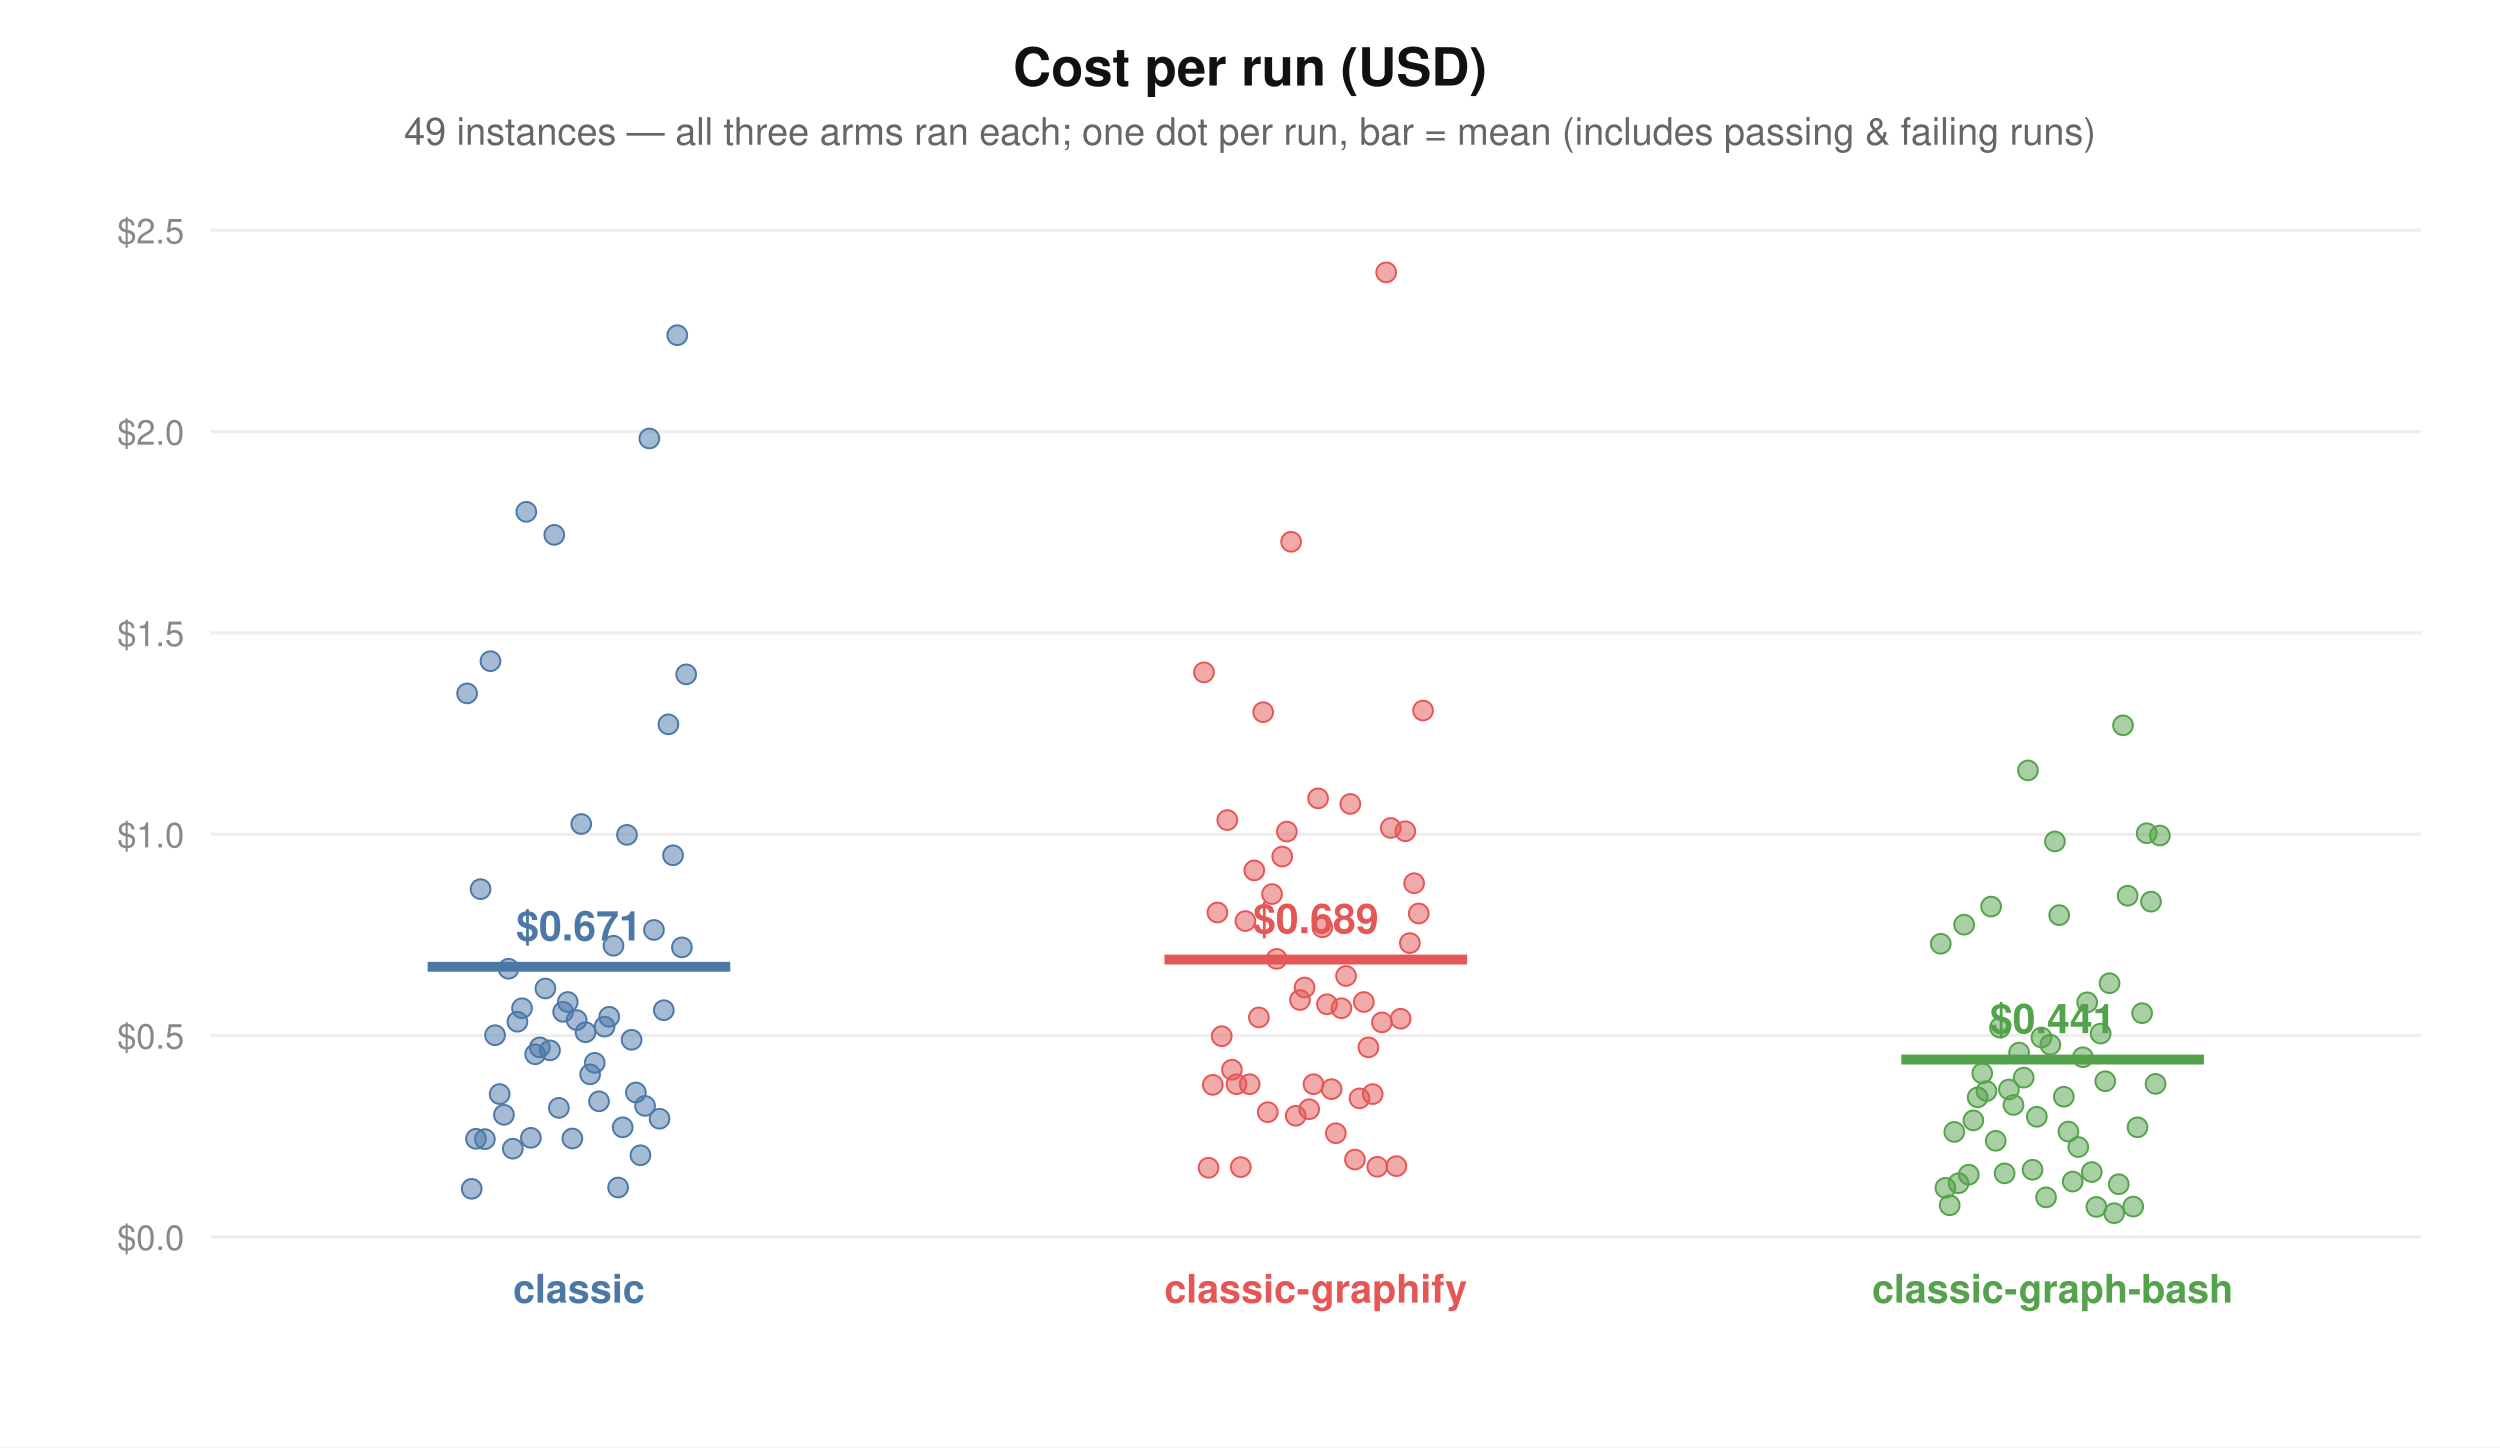
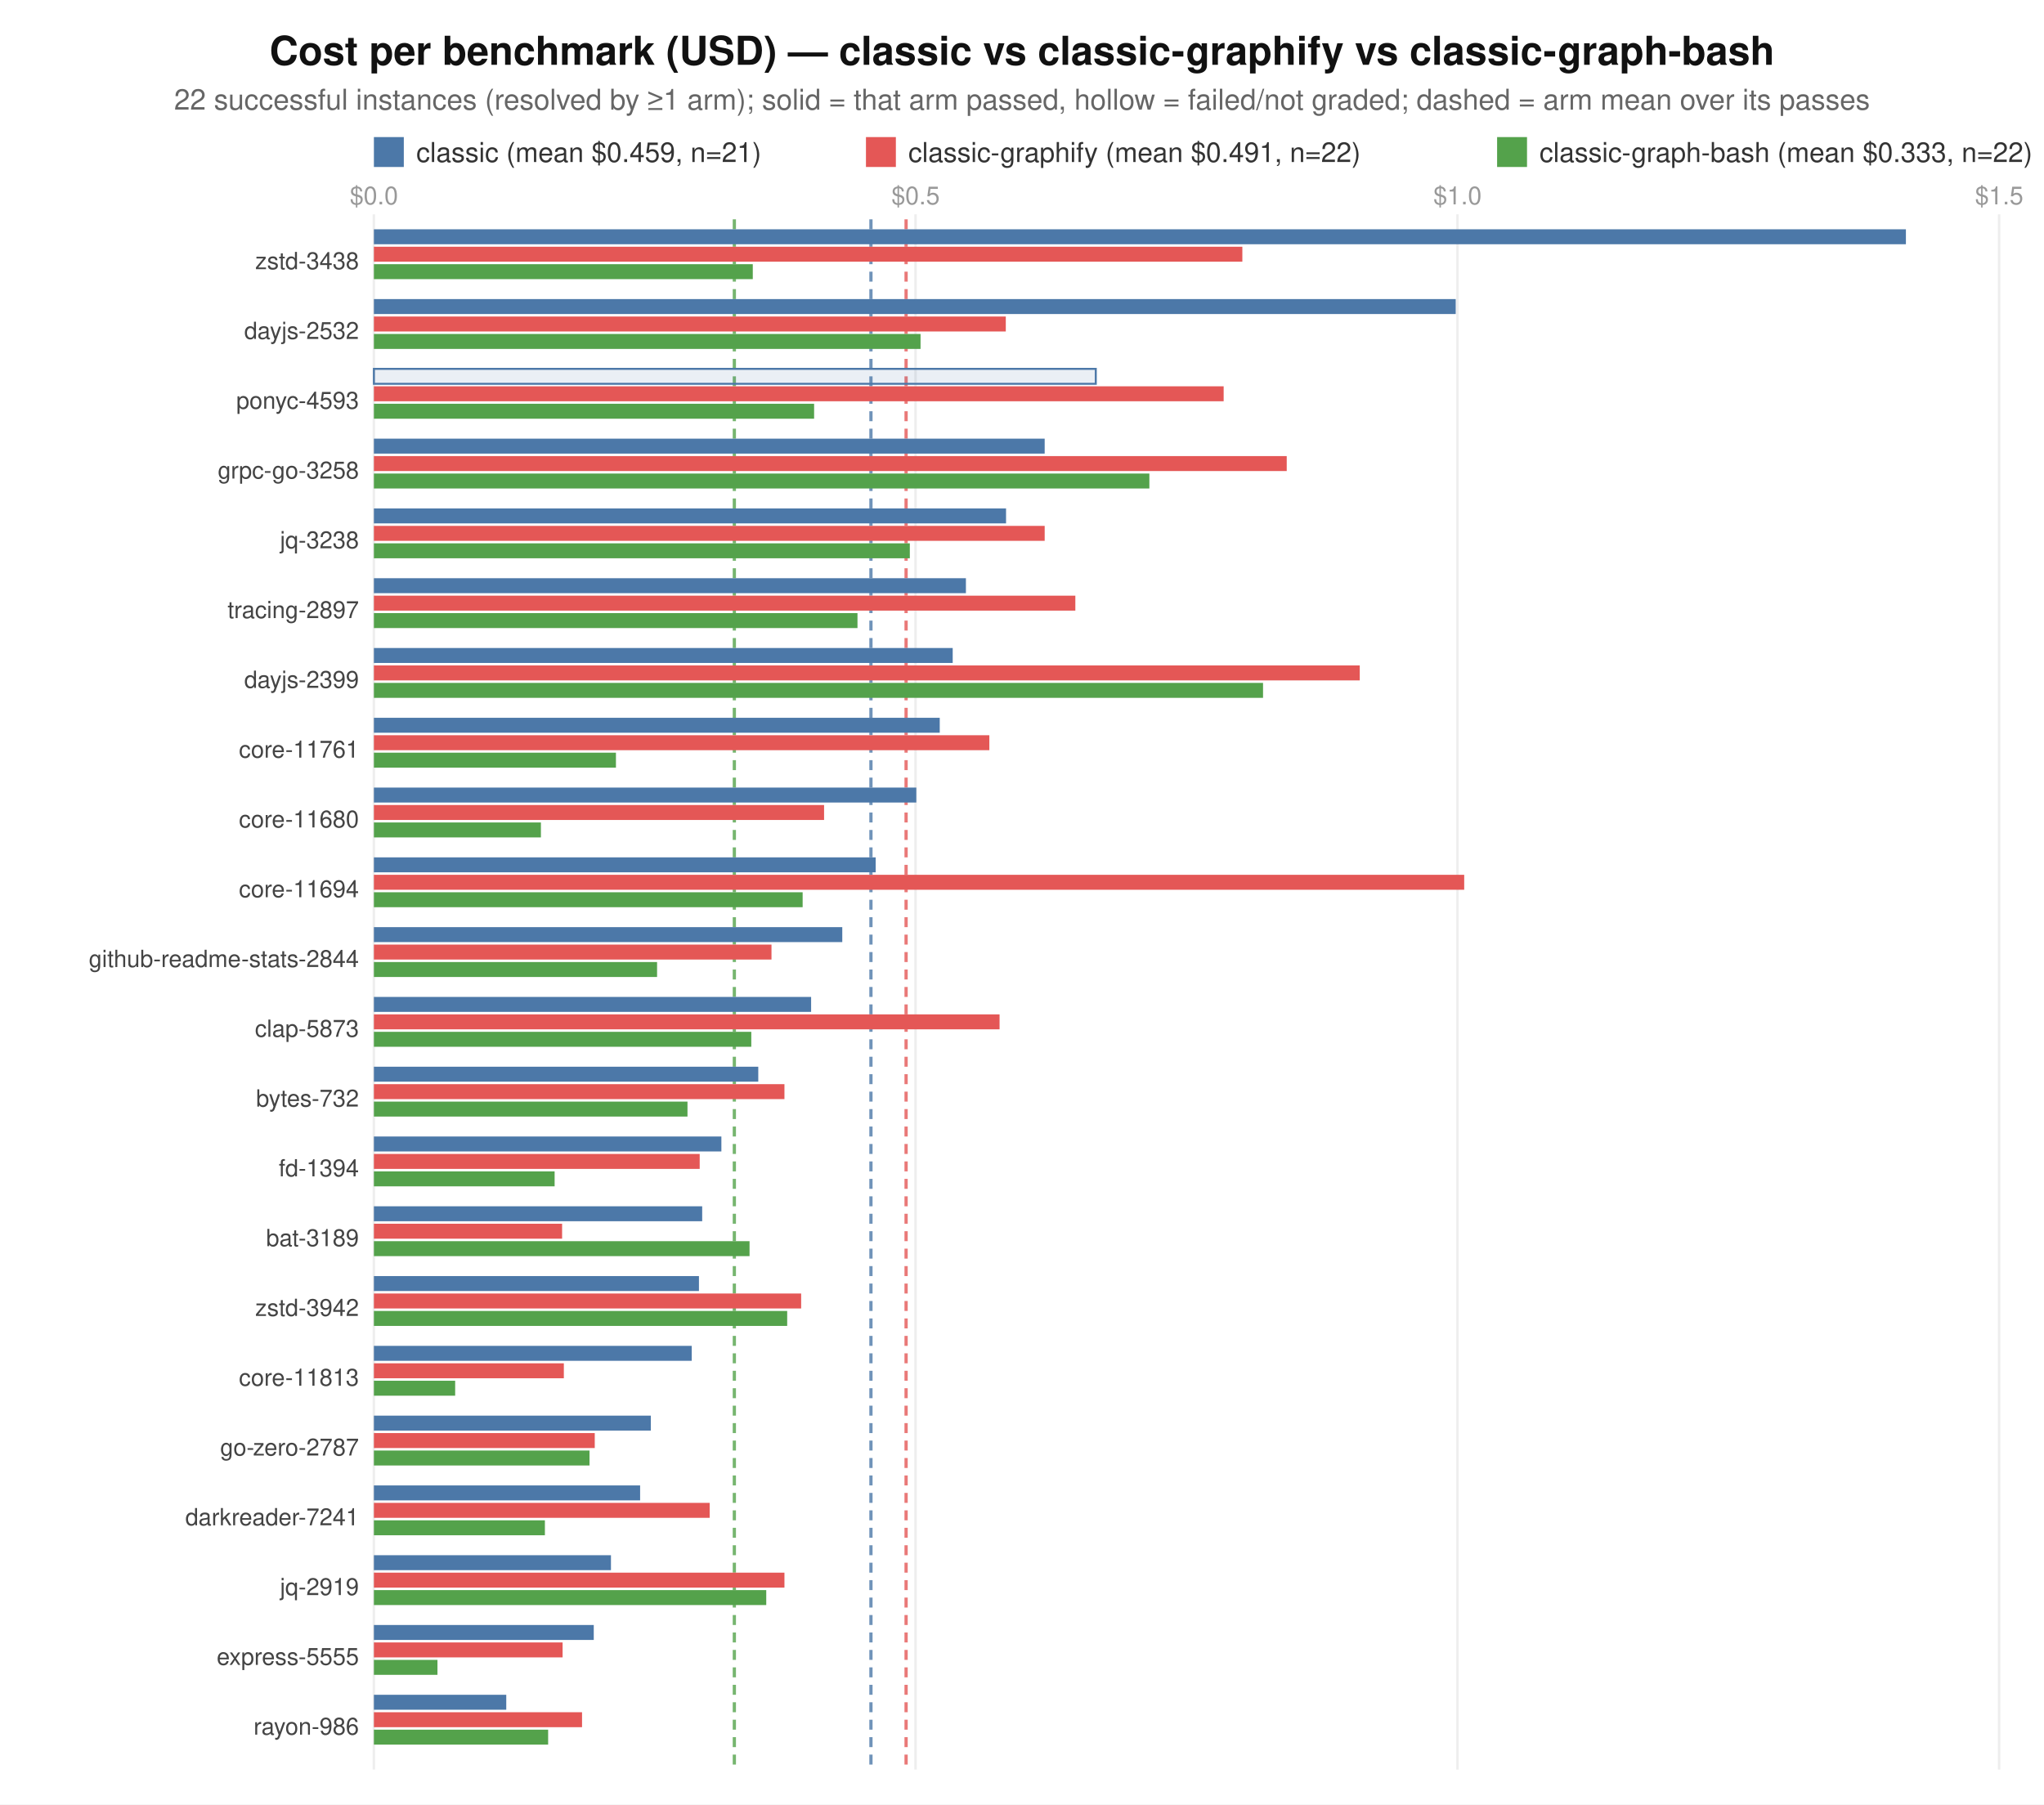
- <svg xmlns="http://www.w3.org/2000/svg" width="760" height="440" viewBox="0 0 760 440" font-family="system-ui,Segoe UI,Helvetica,Arial,sans-serif">
-   <rect width="760" height="440" fill="#ffffff" />
-   <text x="380" y="26" text-anchor="middle" font-size="16" font-weight="600" fill="#111">Cost per run (USD)</text>
-   <text x="380" y="44" text-anchor="middle" font-size="11.5" fill="#666">49 instances — all three arms ran each; one dot per run, bar = mean (includes passing &amp; failing runs)</text>
-   <line x1="64" y1="376.0" x2="736" y2="376.0" stroke="#eee" stroke-width="1" />
-   <text x="56" y="380.0" text-anchor="end" font-size="10.5" fill="#888">$0.0</text>
-   <line x1="64" y1="314.8" x2="736" y2="314.8" stroke="#eee" stroke-width="1" />
-   <text x="56" y="318.8" text-anchor="end" font-size="10.5" fill="#888">$0.5</text>
-   <line x1="64" y1="253.6" x2="736" y2="253.6" stroke="#eee" stroke-width="1" />
-   <text x="56" y="257.6" text-anchor="end" font-size="10.5" fill="#888">$1.0</text>
-   <line x1="64" y1="192.4" x2="736" y2="192.4" stroke="#eee" stroke-width="1" />
-   <text x="56" y="196.4" text-anchor="end" font-size="10.5" fill="#888">$1.5</text>
-   <line x1="64" y1="131.2" x2="736" y2="131.2" stroke="#eee" stroke-width="1" />
-   <text x="56" y="135.2" text-anchor="end" font-size="10.5" fill="#888">$2.0</text>
-   <line x1="64" y1="70.0" x2="736" y2="70.0" stroke="#eee" stroke-width="1" />
-   <text x="56" y="74.0" text-anchor="end" font-size="10.5" fill="#888">$2.5</text>
-   <circle cx="182.1" cy="334.8" r="3" fill="#4C78A8" fill-opacity="0.5" stroke="#4C78A8" stroke-width="0.6" />
-   <circle cx="198.8" cy="282.7" r="3" fill="#4C78A8" fill-opacity="0.5" stroke="#4C78A8" stroke-width="0.6" />
-   <circle cx="147.4" cy="346.3" r="3" fill="#4C78A8" fill-opacity="0.5" stroke="#4C78A8" stroke-width="0.6" />
-   <circle cx="164.1" cy="318.4" r="3" fill="#4C78A8" fill-opacity="0.5" stroke="#4C78A8" stroke-width="0.6" />
-   <circle cx="180.8" cy="323.1" r="3" fill="#4C78A8" fill-opacity="0.5" stroke="#4C78A8" stroke-width="0.6" />
-   <circle cx="197.4" cy="133.3" r="3" fill="#4C78A8" fill-opacity="0.5" stroke="#4C78A8" stroke-width="0.6" />
-   <circle cx="146.1" cy="270.3" r="3" fill="#4C78A8" fill-opacity="0.5" stroke="#4C78A8" stroke-width="0.6" />
-   <circle cx="162.7" cy="320.5" r="3" fill="#4C78A8" fill-opacity="0.5" stroke="#4C78A8" stroke-width="0.6" />
-   <circle cx="179.4" cy="326.6" r="3" fill="#4C78A8" fill-opacity="0.5" stroke="#4C78A8" stroke-width="0.6" />
-   <circle cx="196.1" cy="336.2" r="3" fill="#4C78A8" fill-opacity="0.5" stroke="#4C78A8" stroke-width="0.6" />
-   <circle cx="144.7" cy="346.2" r="3" fill="#4C78A8" fill-opacity="0.5" stroke="#4C78A8" stroke-width="0.6" />
-   <circle cx="161.4" cy="345.9" r="3" fill="#4C78A8" fill-opacity="0.5" stroke="#4C78A8" stroke-width="0.6" />
-   <circle cx="178.0" cy="313.8" r="3" fill="#4C78A8" fill-opacity="0.5" stroke="#4C78A8" stroke-width="0.6" />
-   <circle cx="194.7" cy="351.2" r="3" fill="#4C78A8" fill-opacity="0.5" stroke="#4C78A8" stroke-width="0.6" />
-   <circle cx="143.4" cy="361.4" r="3" fill="#4C78A8" fill-opacity="0.5" stroke="#4C78A8" stroke-width="0.6" />
-   <circle cx="160.0" cy="155.6" r="3" fill="#4C78A8" fill-opacity="0.5" stroke="#4C78A8" stroke-width="0.6" />
-   <circle cx="176.7" cy="250.5" r="3" fill="#4C78A8" fill-opacity="0.5" stroke="#4C78A8" stroke-width="0.6" />
-   <circle cx="193.3" cy="332.1" r="3" fill="#4C78A8" fill-opacity="0.5" stroke="#4C78A8" stroke-width="0.6" />
-   <circle cx="142.0" cy="210.8" r="3" fill="#4C78A8" fill-opacity="0.5" stroke="#4C78A8" stroke-width="0.6" />
-   <circle cx="158.7" cy="306.5" r="3" fill="#4C78A8" fill-opacity="0.5" stroke="#4C78A8" stroke-width="0.6" />
-   <circle cx="175.3" cy="310.1" r="3" fill="#4C78A8" fill-opacity="0.5" stroke="#4C78A8" stroke-width="0.6" />
-   <circle cx="192.0" cy="316.1" r="3" fill="#4C78A8" fill-opacity="0.5" stroke="#4C78A8" stroke-width="0.6" />
-   <circle cx="208.6" cy="205.0" r="3" fill="#4C78A8" fill-opacity="0.5" stroke="#4C78A8" stroke-width="0.6" />
-   <circle cx="157.3" cy="310.6" r="3" fill="#4C78A8" fill-opacity="0.5" stroke="#4C78A8" stroke-width="0.6" />
-   <circle cx="174.0" cy="346.1" r="3" fill="#4C78A8" fill-opacity="0.5" stroke="#4C78A8" stroke-width="0.6" />
-   <circle cx="190.6" cy="253.8" r="3" fill="#4C78A8" fill-opacity="0.5" stroke="#4C78A8" stroke-width="0.6" />
-   <circle cx="207.3" cy="288.0" r="3" fill="#4C78A8" fill-opacity="0.5" stroke="#4C78A8" stroke-width="0.6" />
-   <circle cx="155.9" cy="349.2" r="3" fill="#4C78A8" fill-opacity="0.5" stroke="#4C78A8" stroke-width="0.6" />
-   <circle cx="172.6" cy="304.6" r="3" fill="#4C78A8" fill-opacity="0.5" stroke="#4C78A8" stroke-width="0.6" />
-   <circle cx="189.3" cy="342.7" r="3" fill="#4C78A8" fill-opacity="0.5" stroke="#4C78A8" stroke-width="0.6" />
-   <circle cx="205.9" cy="101.9" r="3" fill="#4C78A8" fill-opacity="0.5" stroke="#4C78A8" stroke-width="0.6" />
-   <circle cx="154.6" cy="294.5" r="3" fill="#4C78A8" fill-opacity="0.5" stroke="#4C78A8" stroke-width="0.6" />
-   <circle cx="171.2" cy="307.6" r="3" fill="#4C78A8" fill-opacity="0.5" stroke="#4C78A8" stroke-width="0.6" />
-   <circle cx="187.9" cy="361.0" r="3" fill="#4C78A8" fill-opacity="0.5" stroke="#4C78A8" stroke-width="0.6" />
-   <circle cx="204.6" cy="260.0" r="3" fill="#4C78A8" fill-opacity="0.5" stroke="#4C78A8" stroke-width="0.6" />
-   <circle cx="153.2" cy="338.9" r="3" fill="#4C78A8" fill-opacity="0.5" stroke="#4C78A8" stroke-width="0.6" />
-   <circle cx="169.9" cy="336.8" r="3" fill="#4C78A8" fill-opacity="0.5" stroke="#4C78A8" stroke-width="0.6" />
-   <circle cx="186.5" cy="287.5" r="3" fill="#4C78A8" fill-opacity="0.5" stroke="#4C78A8" stroke-width="0.6" />
-   <circle cx="203.2" cy="220.2" r="3" fill="#4C78A8" fill-opacity="0.5" stroke="#4C78A8" stroke-width="0.6" />
-   <circle cx="151.9" cy="332.6" r="3" fill="#4C78A8" fill-opacity="0.5" stroke="#4C78A8" stroke-width="0.6" />
-   <circle cx="168.5" cy="162.6" r="3" fill="#4C78A8" fill-opacity="0.5" stroke="#4C78A8" stroke-width="0.6" />
-   <circle cx="185.2" cy="309.1" r="3" fill="#4C78A8" fill-opacity="0.5" stroke="#4C78A8" stroke-width="0.6" />
-   <circle cx="201.8" cy="307.1" r="3" fill="#4C78A8" fill-opacity="0.5" stroke="#4C78A8" stroke-width="0.6" />
-   <circle cx="150.5" cy="314.7" r="3" fill="#4C78A8" fill-opacity="0.5" stroke="#4C78A8" stroke-width="0.6" />
-   <circle cx="167.2" cy="319.3" r="3" fill="#4C78A8" fill-opacity="0.5" stroke="#4C78A8" stroke-width="0.6" />
-   <circle cx="183.8" cy="312.1" r="3" fill="#4C78A8" fill-opacity="0.5" stroke="#4C78A8" stroke-width="0.6" />
-   <circle cx="200.5" cy="340.1" r="3" fill="#4C78A8" fill-opacity="0.5" stroke="#4C78A8" stroke-width="0.6" />
-   <circle cx="149.1" cy="201.0" r="3" fill="#4C78A8" fill-opacity="0.5" stroke="#4C78A8" stroke-width="0.6" />
-   <circle cx="165.8" cy="300.5" r="3" fill="#4C78A8" fill-opacity="0.5" stroke="#4C78A8" stroke-width="0.6" />
-   <line x1="130" y1="293.9" x2="222" y2="293.9" stroke="#4C78A8" stroke-width="3" />
-   <text x="176" y="285.9" text-anchor="middle" font-size="12.5" font-weight="700" fill="#4C78A8">$0.671</text>
-   <circle cx="406.1" cy="344.5" r="3" fill="#E45756" fill-opacity="0.5" stroke="#E45756" stroke-width="0.6" />
-   <circle cx="422.8" cy="251.7" r="3" fill="#E45756" fill-opacity="0.5" stroke="#E45756" stroke-width="0.6" />
-   <circle cx="371.4" cy="315.0" r="3" fill="#E45756" fill-opacity="0.5" stroke="#E45756" stroke-width="0.6" />
-   <circle cx="388.1" cy="291.5" r="3" fill="#E45756" fill-opacity="0.5" stroke="#E45756" stroke-width="0.6" />
-   <circle cx="404.8" cy="331.1" r="3" fill="#E45756" fill-opacity="0.5" stroke="#E45756" stroke-width="0.6" />
-   <circle cx="421.4" cy="82.8" r="3" fill="#E45756" fill-opacity="0.5" stroke="#E45756" stroke-width="0.6" />
-   <circle cx="370.1" cy="277.4" r="3" fill="#E45756" fill-opacity="0.5" stroke="#E45756" stroke-width="0.6" />
-   <circle cx="386.7" cy="271.8" r="3" fill="#E45756" fill-opacity="0.5" stroke="#E45756" stroke-width="0.6" />
-   <circle cx="403.4" cy="305.3" r="3" fill="#E45756" fill-opacity="0.5" stroke="#E45756" stroke-width="0.6" />
-   <circle cx="420.1" cy="310.8" r="3" fill="#E45756" fill-opacity="0.5" stroke="#E45756" stroke-width="0.6" />
-   <circle cx="368.7" cy="329.8" r="3" fill="#E45756" fill-opacity="0.5" stroke="#E45756" stroke-width="0.6" />
-   <circle cx="385.4" cy="338.1" r="3" fill="#E45756" fill-opacity="0.5" stroke="#E45756" stroke-width="0.6" />
-   <circle cx="402.0" cy="281.9" r="3" fill="#E45756" fill-opacity="0.5" stroke="#E45756" stroke-width="0.6" />
-   <circle cx="418.7" cy="354.7" r="3" fill="#E45756" fill-opacity="0.5" stroke="#E45756" stroke-width="0.6" />
-   <circle cx="367.4" cy="355.0" r="3" fill="#E45756" fill-opacity="0.5" stroke="#E45756" stroke-width="0.6" />
-   <circle cx="384.0" cy="216.5" r="3" fill="#E45756" fill-opacity="0.5" stroke="#E45756" stroke-width="0.6" />
-   <circle cx="400.7" cy="242.7" r="3" fill="#E45756" fill-opacity="0.5" stroke="#E45756" stroke-width="0.6" />
-   <circle cx="417.3" cy="332.6" r="3" fill="#E45756" fill-opacity="0.5" stroke="#E45756" stroke-width="0.6" />
-   <circle cx="366.0" cy="204.4" r="3" fill="#E45756" fill-opacity="0.5" stroke="#E45756" stroke-width="0.6" />
-   <circle cx="382.7" cy="309.3" r="3" fill="#E45756" fill-opacity="0.5" stroke="#E45756" stroke-width="0.6" />
-   <circle cx="399.3" cy="329.6" r="3" fill="#E45756" fill-opacity="0.5" stroke="#E45756" stroke-width="0.6" />
-   <circle cx="416.0" cy="318.4" r="3" fill="#E45756" fill-opacity="0.5" stroke="#E45756" stroke-width="0.6" />
-   <circle cx="432.6" cy="216.0" r="3" fill="#E45756" fill-opacity="0.5" stroke="#E45756" stroke-width="0.6" />
-   <circle cx="381.3" cy="264.6" r="3" fill="#E45756" fill-opacity="0.5" stroke="#E45756" stroke-width="0.6" />
-   <circle cx="398.0" cy="337.2" r="3" fill="#E45756" fill-opacity="0.5" stroke="#E45756" stroke-width="0.6" />
-   <circle cx="414.6" cy="304.6" r="3" fill="#E45756" fill-opacity="0.5" stroke="#E45756" stroke-width="0.6" />
-   <circle cx="431.3" cy="277.7" r="3" fill="#E45756" fill-opacity="0.5" stroke="#E45756" stroke-width="0.6" />
-   <circle cx="379.9" cy="329.6" r="3" fill="#E45756" fill-opacity="0.5" stroke="#E45756" stroke-width="0.6" />
-   <circle cx="396.6" cy="300.2" r="3" fill="#E45756" fill-opacity="0.5" stroke="#E45756" stroke-width="0.6" />
-   <circle cx="413.3" cy="333.9" r="3" fill="#E45756" fill-opacity="0.5" stroke="#E45756" stroke-width="0.6" />
-   <circle cx="429.9" cy="268.5" r="3" fill="#E45756" fill-opacity="0.5" stroke="#E45756" stroke-width="0.6" />
-   <circle cx="378.6" cy="280.0" r="3" fill="#E45756" fill-opacity="0.5" stroke="#E45756" stroke-width="0.6" />
-   <circle cx="395.2" cy="304.0" r="3" fill="#E45756" fill-opacity="0.5" stroke="#E45756" stroke-width="0.6" />
-   <circle cx="411.9" cy="352.5" r="3" fill="#E45756" fill-opacity="0.5" stroke="#E45756" stroke-width="0.6" />
-   <circle cx="428.6" cy="286.7" r="3" fill="#E45756" fill-opacity="0.5" stroke="#E45756" stroke-width="0.6" />
-   <circle cx="377.2" cy="354.8" r="3" fill="#E45756" fill-opacity="0.5" stroke="#E45756" stroke-width="0.6" />
-   <circle cx="393.9" cy="339.2" r="3" fill="#E45756" fill-opacity="0.5" stroke="#E45756" stroke-width="0.6" />
-   <circle cx="410.5" cy="244.4" r="3" fill="#E45756" fill-opacity="0.5" stroke="#E45756" stroke-width="0.6" />
-   <circle cx="427.2" cy="252.7" r="3" fill="#E45756" fill-opacity="0.5" stroke="#E45756" stroke-width="0.6" />
-   <circle cx="375.9" cy="329.6" r="3" fill="#E45756" fill-opacity="0.5" stroke="#E45756" stroke-width="0.6" />
-   <circle cx="392.5" cy="164.7" r="3" fill="#E45756" fill-opacity="0.5" stroke="#E45756" stroke-width="0.6" />
-   <circle cx="409.2" cy="296.7" r="3" fill="#E45756" fill-opacity="0.5" stroke="#E45756" stroke-width="0.6" />
-   <circle cx="425.8" cy="309.7" r="3" fill="#E45756" fill-opacity="0.5" stroke="#E45756" stroke-width="0.6" />
-   <circle cx="374.5" cy="325.2" r="3" fill="#E45756" fill-opacity="0.5" stroke="#E45756" stroke-width="0.6" />
-   <circle cx="391.2" cy="252.8" r="3" fill="#E45756" fill-opacity="0.5" stroke="#E45756" stroke-width="0.6" />
-   <circle cx="407.8" cy="306.5" r="3" fill="#E45756" fill-opacity="0.5" stroke="#E45756" stroke-width="0.6" />
-   <circle cx="424.5" cy="354.5" r="3" fill="#E45756" fill-opacity="0.5" stroke="#E45756" stroke-width="0.6" />
-   <circle cx="373.1" cy="249.3" r="3" fill="#E45756" fill-opacity="0.5" stroke="#E45756" stroke-width="0.6" />
-   <circle cx="389.8" cy="260.4" r="3" fill="#E45756" fill-opacity="0.5" stroke="#E45756" stroke-width="0.6" />
-   <line x1="354" y1="291.7" x2="446" y2="291.7" stroke="#E45756" stroke-width="3" />
-   <text x="400" y="283.7" text-anchor="middle" font-size="12.5" font-weight="700" fill="#E45756">$0.689</text>
-   <circle cx="630.1" cy="359.2" r="3" fill="#54A24B" fill-opacity="0.5" stroke="#54A24B" stroke-width="0.6" />
-   <circle cx="646.8" cy="272.3" r="3" fill="#54A24B" fill-opacity="0.5" stroke="#54A24B" stroke-width="0.6" />
-   <circle cx="595.4" cy="359.7" r="3" fill="#54A24B" fill-opacity="0.5" stroke="#54A24B" stroke-width="0.6" />
-   <circle cx="612.1" cy="335.9" r="3" fill="#54A24B" fill-opacity="0.5" stroke="#54A24B" stroke-width="0.6" />
-   <circle cx="628.8" cy="344.0" r="3" fill="#54A24B" fill-opacity="0.5" stroke="#54A24B" stroke-width="0.6" />
-   <circle cx="645.4" cy="220.5" r="3" fill="#54A24B" fill-opacity="0.5" stroke="#54A24B" stroke-width="0.6" />
-   <circle cx="594.1" cy="344.1" r="3" fill="#54A24B" fill-opacity="0.5" stroke="#54A24B" stroke-width="0.6" />
-   <circle cx="610.7" cy="331.2" r="3" fill="#54A24B" fill-opacity="0.5" stroke="#54A24B" stroke-width="0.6" />
-   <circle cx="627.4" cy="333.4" r="3" fill="#54A24B" fill-opacity="0.5" stroke="#54A24B" stroke-width="0.6" />
-   <circle cx="644.1" cy="360.0" r="3" fill="#54A24B" fill-opacity="0.5" stroke="#54A24B" stroke-width="0.6" />
-   <circle cx="592.7" cy="366.4" r="3" fill="#54A24B" fill-opacity="0.5" stroke="#54A24B" stroke-width="0.6" />
-   <circle cx="609.4" cy="356.7" r="3" fill="#54A24B" fill-opacity="0.5" stroke="#54A24B" stroke-width="0.6" />
-   <circle cx="626.0" cy="278.2" r="3" fill="#54A24B" fill-opacity="0.5" stroke="#54A24B" stroke-width="0.6" />
-   <circle cx="642.7" cy="368.8" r="3" fill="#54A24B" fill-opacity="0.5" stroke="#54A24B" stroke-width="0.6" />
-   <circle cx="591.4" cy="361.1" r="3" fill="#54A24B" fill-opacity="0.5" stroke="#54A24B" stroke-width="0.6" />
-   <circle cx="608.0" cy="312.4" r="3" fill="#54A24B" fill-opacity="0.5" stroke="#54A24B" stroke-width="0.6" />
-   <circle cx="624.7" cy="255.8" r="3" fill="#54A24B" fill-opacity="0.5" stroke="#54A24B" stroke-width="0.6" />
-   <circle cx="641.3" cy="298.9" r="3" fill="#54A24B" fill-opacity="0.5" stroke="#54A24B" stroke-width="0.6" />
-   <circle cx="590.0" cy="286.9" r="3" fill="#54A24B" fill-opacity="0.5" stroke="#54A24B" stroke-width="0.6" />
-   <circle cx="606.7" cy="346.8" r="3" fill="#54A24B" fill-opacity="0.5" stroke="#54A24B" stroke-width="0.6" />
-   <circle cx="623.3" cy="317.6" r="3" fill="#54A24B" fill-opacity="0.5" stroke="#54A24B" stroke-width="0.6" />
-   <circle cx="640.0" cy="328.7" r="3" fill="#54A24B" fill-opacity="0.5" stroke="#54A24B" stroke-width="0.6" />
-   <circle cx="656.6" cy="254.0" r="3" fill="#54A24B" fill-opacity="0.5" stroke="#54A24B" stroke-width="0.6" />
-   <circle cx="605.3" cy="275.6" r="3" fill="#54A24B" fill-opacity="0.5" stroke="#54A24B" stroke-width="0.6" />
-   <circle cx="622.0" cy="364.0" r="3" fill="#54A24B" fill-opacity="0.5" stroke="#54A24B" stroke-width="0.6" />
-   <circle cx="638.6" cy="314.2" r="3" fill="#54A24B" fill-opacity="0.5" stroke="#54A24B" stroke-width="0.6" />
-   <circle cx="655.3" cy="329.5" r="3" fill="#54A24B" fill-opacity="0.5" stroke="#54A24B" stroke-width="0.6" />
-   <circle cx="603.9" cy="331.7" r="3" fill="#54A24B" fill-opacity="0.5" stroke="#54A24B" stroke-width="0.6" />
-   <circle cx="620.6" cy="315.4" r="3" fill="#54A24B" fill-opacity="0.5" stroke="#54A24B" stroke-width="0.6" />
-   <circle cx="637.3" cy="366.9" r="3" fill="#54A24B" fill-opacity="0.5" stroke="#54A24B" stroke-width="0.6" />
-   <circle cx="653.9" cy="274.1" r="3" fill="#54A24B" fill-opacity="0.5" stroke="#54A24B" stroke-width="0.6" />
-   <circle cx="602.6" cy="326.3" r="3" fill="#54A24B" fill-opacity="0.5" stroke="#54A24B" stroke-width="0.6" />
-   <circle cx="619.2" cy="339.5" r="3" fill="#54A24B" fill-opacity="0.5" stroke="#54A24B" stroke-width="0.6" />
-   <circle cx="635.9" cy="356.3" r="3" fill="#54A24B" fill-opacity="0.5" stroke="#54A24B" stroke-width="0.6" />
-   <circle cx="652.6" cy="253.3" r="3" fill="#54A24B" fill-opacity="0.5" stroke="#54A24B" stroke-width="0.6" />
-   <circle cx="601.2" cy="333.6" r="3" fill="#54A24B" fill-opacity="0.5" stroke="#54A24B" stroke-width="0.6" />
-   <circle cx="617.9" cy="355.6" r="3" fill="#54A24B" fill-opacity="0.5" stroke="#54A24B" stroke-width="0.6" />
-   <circle cx="634.5" cy="304.7" r="3" fill="#54A24B" fill-opacity="0.5" stroke="#54A24B" stroke-width="0.6" />
-   <circle cx="651.2" cy="308.0" r="3" fill="#54A24B" fill-opacity="0.5" stroke="#54A24B" stroke-width="0.6" />
-   <circle cx="599.9" cy="340.6" r="3" fill="#54A24B" fill-opacity="0.5" stroke="#54A24B" stroke-width="0.6" />
-   <circle cx="616.5" cy="234.2" r="3" fill="#54A24B" fill-opacity="0.5" stroke="#54A24B" stroke-width="0.6" />
-   <circle cx="633.2" cy="321.4" r="3" fill="#54A24B" fill-opacity="0.5" stroke="#54A24B" stroke-width="0.6" />
-   <circle cx="649.8" cy="342.7" r="3" fill="#54A24B" fill-opacity="0.5" stroke="#54A24B" stroke-width="0.6" />
-   <circle cx="598.5" cy="357.1" r="3" fill="#54A24B" fill-opacity="0.5" stroke="#54A24B" stroke-width="0.6" />
-   <circle cx="615.2" cy="327.6" r="3" fill="#54A24B" fill-opacity="0.5" stroke="#54A24B" stroke-width="0.6" />
-   <circle cx="631.8" cy="348.7" r="3" fill="#54A24B" fill-opacity="0.5" stroke="#54A24B" stroke-width="0.6" />
-   <circle cx="648.5" cy="366.8" r="3" fill="#54A24B" fill-opacity="0.5" stroke="#54A24B" stroke-width="0.6" />
-   <circle cx="597.1" cy="281.1" r="3" fill="#54A24B" fill-opacity="0.5" stroke="#54A24B" stroke-width="0.6" />
-   <circle cx="613.8" cy="320.0" r="3" fill="#54A24B" fill-opacity="0.5" stroke="#54A24B" stroke-width="0.6" />
-   <line x1="578" y1="322.1" x2="670" y2="322.1" stroke="#54A24B" stroke-width="3" />
-   <text x="624" y="314.1" text-anchor="middle" font-size="12.5" font-weight="700" fill="#54A24B">$0.441</text>
-   <text x="176.0" y="396" text-anchor="middle" font-size="12" font-weight="600" fill="#4C78A8">classic</text>
-   <text x="400.0" y="396" text-anchor="middle" font-size="12" font-weight="600" fill="#E45756">classic-graphify</text>
-   <text x="624.0" y="396" text-anchor="middle" font-size="12" font-weight="600" fill="#54A24B">classic-graph-bash</text>
+ <svg xmlns="http://www.w3.org/2000/svg" width="820" height="724" viewBox="0 0 820 724" font-family="system-ui,Segoe UI,Helvetica,Arial,sans-serif">
+   <rect width="820" height="724" fill="#ffffff" />
+   <text x="410" y="26" text-anchor="middle" font-size="16" font-weight="600" fill="#111">Cost per benchmark (USD) — classic vs classic-graphify vs classic-graph-bash</text>
+   <text x="410" y="44" text-anchor="middle" font-size="11.5" fill="#666">22 successful instances (resolved by ≥1 arm); solid = that arm passed, hollow = failed/not graded; dashed = arm mean over its passes</text>
+   <rect x="150" y="55" width="12" height="12" fill="#4C78A8" />
+   <text x="167" y="65" font-size="11" fill="#333">classic (mean $0.459, n=21)</text>
+   <rect x="347.4" y="55" width="12" height="12" fill="#E45756" />
+   <text x="364.4" y="65" font-size="11" fill="#333">classic-graphify (mean $0.491, n=22)</text>
+   <rect x="600.6" y="55" width="12" height="12" fill="#54A24B" />
+   <text x="617.6" y="65" font-size="11" fill="#333">classic-graph-bash (mean $0.333, n=22)</text>
+   <line x1="150.0" y1="86" x2="150.0" y2="710" stroke="#eee" stroke-width="1" />
+   <text x="150.0" y="82" text-anchor="middle" font-size="10" fill="#999">$0.0</text>
+   <line x1="367.3" y1="86" x2="367.3" y2="710" stroke="#eee" stroke-width="1" />
+   <text x="367.3" y="82" text-anchor="middle" font-size="10" fill="#999">$0.5</text>
+   <line x1="584.7" y1="86" x2="584.7" y2="710" stroke="#eee" stroke-width="1" />
+   <text x="584.7" y="82" text-anchor="middle" font-size="10" fill="#999">$1.0</text>
+   <line x1="802.0" y1="86" x2="802.0" y2="710" stroke="#eee" stroke-width="1" />
+   <text x="802.0" y="82" text-anchor="middle" font-size="10" fill="#999">$1.5</text>
+   <line x1="349.4" y1="88" x2="349.4" y2="710" stroke="#4C78A8" stroke-width="1.3" stroke-dasharray="4 3" opacity="0.8" />
+   <line x1="363.5" y1="88" x2="363.5" y2="710" stroke="#E45756" stroke-width="1.3" stroke-dasharray="4 3" opacity="0.8" />
+   <line x1="294.6" y1="88" x2="294.6" y2="710" stroke="#54A24B" stroke-width="1.3" stroke-dasharray="4 3" opacity="0.8" />
+   <text x="144" y="108.0" text-anchor="end" font-size="9.5" fill="#444">zstd-3438</text>
+   <rect x="150" y="92.0" width="614.6" height="6" fill="#4C78A8" />
+   <rect x="150" y="99.0" width="348.4" height="6" fill="#E45756" />
+   <rect x="150" y="106.0" width="152.0" height="6" fill="#54A24B" />
+   <text x="144" y="136.0" text-anchor="end" font-size="9.5" fill="#444">dayjs-2532</text>
+   <rect x="150" y="120.0" width="434.0" height="6" fill="#4C78A8" />
+   <rect x="150" y="127.0" width="253.5" height="6" fill="#E45756" />
+   <rect x="150" y="134.0" width="219.3" height="6" fill="#54A24B" />
+   <text x="144" y="164.0" text-anchor="end" font-size="9.5" fill="#444">ponyc-4593</text>
+   <rect x="150" y="148.0" width="289.6" height="6" fill="#4C78A8" fill-opacity="0.12" stroke="#4C78A8" stroke-width="0.8" />
+   <rect x="150" y="155.0" width="340.9" height="6" fill="#E45756" />
+   <rect x="150" y="162.0" width="176.6" height="6" fill="#54A24B" />
+   <text x="144" y="192.0" text-anchor="end" font-size="9.5" fill="#444">grpc-go-3258</text>
+   <rect x="150" y="176.0" width="269.1" height="6" fill="#4C78A8" />
+   <rect x="150" y="183.0" width="366.2" height="6" fill="#E45756" />
+   <rect x="150" y="190.0" width="311.1" height="6" fill="#54A24B" />
+   <text x="144" y="220.0" text-anchor="end" font-size="9.5" fill="#444">jq-3238</text>
+   <rect x="150" y="204.0" width="253.6" height="6" fill="#4C78A8" />
+   <rect x="150" y="211.0" width="269.1" height="6" fill="#E45756" />
+   <rect x="150" y="218.0" width="215.0" height="6" fill="#54A24B" />
+   <text x="144" y="248.0" text-anchor="end" font-size="9.5" fill="#444">tracing-2897</text>
+   <rect x="150" y="232.0" width="237.5" height="6" fill="#4C78A8" />
+   <rect x="150" y="239.0" width="281.4" height="6" fill="#E45756" />
+   <rect x="150" y="246.0" width="194.0" height="6" fill="#54A24B" />
+   <text x="144" y="276.0" text-anchor="end" font-size="9.5" fill="#444">dayjs-2399</text>
+   <rect x="150" y="260.0" width="232.2" height="6" fill="#4C78A8" />
+   <rect x="150" y="267.0" width="395.5" height="6" fill="#E45756" />
+   <rect x="150" y="274.0" width="356.7" height="6" fill="#54A24B" />
+   <text x="144" y="304.0" text-anchor="end" font-size="9.5" fill="#444">core-11761</text>
+   <rect x="150" y="288.0" width="227.0" height="6" fill="#4C78A8" />
+   <rect x="150" y="295.0" width="246.9" height="6" fill="#E45756" />
+   <rect x="150" y="302.0" width="97.1" height="6" fill="#54A24B" />
+   <text x="144" y="332.0" text-anchor="end" font-size="9.5" fill="#444">core-11680</text>
+   <rect x="150" y="316.0" width="217.6" height="6" fill="#4C78A8" />
+   <rect x="150" y="323.0" width="180.6" height="6" fill="#E45756" />
+   <rect x="150" y="330.0" width="67.0" height="6" fill="#54A24B" />
+   <text x="144" y="360.0" text-anchor="end" font-size="9.5" fill="#444">core-11694</text>
+   <rect x="150" y="344.0" width="201.3" height="6" fill="#4C78A8" />
+   <rect x="150" y="351.0" width="437.4" height="6" fill="#E45756" />
+   <rect x="150" y="358.0" width="172.0" height="6" fill="#54A24B" />
+   <text x="144" y="388.0" text-anchor="end" font-size="9.5" fill="#444">github-readme-stats-2844</text>
+   <rect x="150" y="372.0" width="187.9" height="6" fill="#4C78A8" />
+   <rect x="150" y="379.0" width="159.5" height="6" fill="#E45756" />
+   <rect x="150" y="386.0" width="113.6" height="6" fill="#54A24B" />
+   <text x="144" y="416.0" text-anchor="end" font-size="9.5" fill="#444">clap-5873</text>
+   <rect x="150" y="400.0" width="175.4" height="6" fill="#4C78A8" />
+   <rect x="150" y="407.0" width="251.0" height="6" fill="#E45756" />
+   <rect x="150" y="414.0" width="151.4" height="6" fill="#54A24B" />
+   <text x="144" y="444.0" text-anchor="end" font-size="9.5" fill="#444">bytes-732</text>
+   <rect x="150" y="428.0" width="154.2" height="6" fill="#4C78A8" />
+   <rect x="150" y="435.0" width="164.7" height="6" fill="#E45756" />
+   <rect x="150" y="442.0" width="125.8" height="6" fill="#54A24B" />
+   <text x="144" y="472.0" text-anchor="end" font-size="9.5" fill="#444">fd-1394</text>
+   <rect x="150" y="456.0" width="139.4" height="6" fill="#4C78A8" />
+   <rect x="150" y="463.0" width="130.7" height="6" fill="#E45756" />
+   <rect x="150" y="470.0" width="72.5" height="6" fill="#54A24B" />
+   <text x="144" y="500.0" text-anchor="end" font-size="9.5" fill="#444">bat-3189</text>
+   <rect x="150" y="484.0" width="131.7" height="6" fill="#4C78A8" />
+   <rect x="150" y="491.0" width="75.5" height="6" fill="#E45756" />
+   <rect x="150" y="498.0" width="150.7" height="6" fill="#54A24B" />
+   <text x="144" y="528.0" text-anchor="end" font-size="9.5" fill="#444">zstd-3942</text>
+   <rect x="150" y="512.0" width="130.4" height="6" fill="#4C78A8" />
+   <rect x="150" y="519.0" width="171.4" height="6" fill="#E45756" />
+   <rect x="150" y="526.0" width="165.8" height="6" fill="#54A24B" />
+   <text x="144" y="556.0" text-anchor="end" font-size="9.5" fill="#444">core-11813</text>
+   <rect x="150" y="540.0" width="127.5" height="6" fill="#4C78A8" />
+   <rect x="150" y="547.0" width="76.2" height="6" fill="#E45756" />
+   <rect x="150" y="554.0" width="32.6" height="6" fill="#54A24B" />
+   <text x="144" y="584.0" text-anchor="end" font-size="9.5" fill="#444">go-zero-2787</text>
+   <rect x="150" y="568.0" width="111.1" height="6" fill="#4C78A8" />
+   <rect x="150" y="575.0" width="88.6" height="6" fill="#E45756" />
+   <rect x="150" y="582.0" width="86.5" height="6" fill="#54A24B" />
+   <text x="144" y="612.0" text-anchor="end" font-size="9.5" fill="#444">darkreader-7241</text>
+   <rect x="150" y="596.0" width="106.8" height="6" fill="#4C78A8" />
+   <rect x="150" y="603.0" width="134.7" height="6" fill="#E45756" />
+   <rect x="150" y="610.0" width="68.6" height="6" fill="#54A24B" />
+   <text x="144" y="640.0" text-anchor="end" font-size="9.5" fill="#444">jq-2919</text>
+   <rect x="150" y="624.0" width="95.1" height="6" fill="#4C78A8" />
+   <rect x="150" y="631.0" width="164.7" height="6" fill="#E45756" />
+   <rect x="150" y="638.0" width="157.4" height="6" fill="#54A24B" />
+   <text x="144" y="668.0" text-anchor="end" font-size="9.5" fill="#444">express-5555</text>
+   <rect x="150" y="652.0" width="88.2" height="6" fill="#4C78A8" />
+   <rect x="150" y="659.0" width="75.7" height="6" fill="#E45756" />
+   <rect x="150" y="666.0" width="25.5" height="6" fill="#54A24B" />
+   <text x="144" y="696.0" text-anchor="end" font-size="9.5" fill="#444">rayon-986</text>
+   <rect x="150" y="680.0" width="53.1" height="6" fill="#4C78A8" />
+   <rect x="150" y="687.0" width="83.5" height="6" fill="#E45756" />
+   <rect x="150" y="694.0" width="69.9" height="6" fill="#54A24B" />
</svg>
